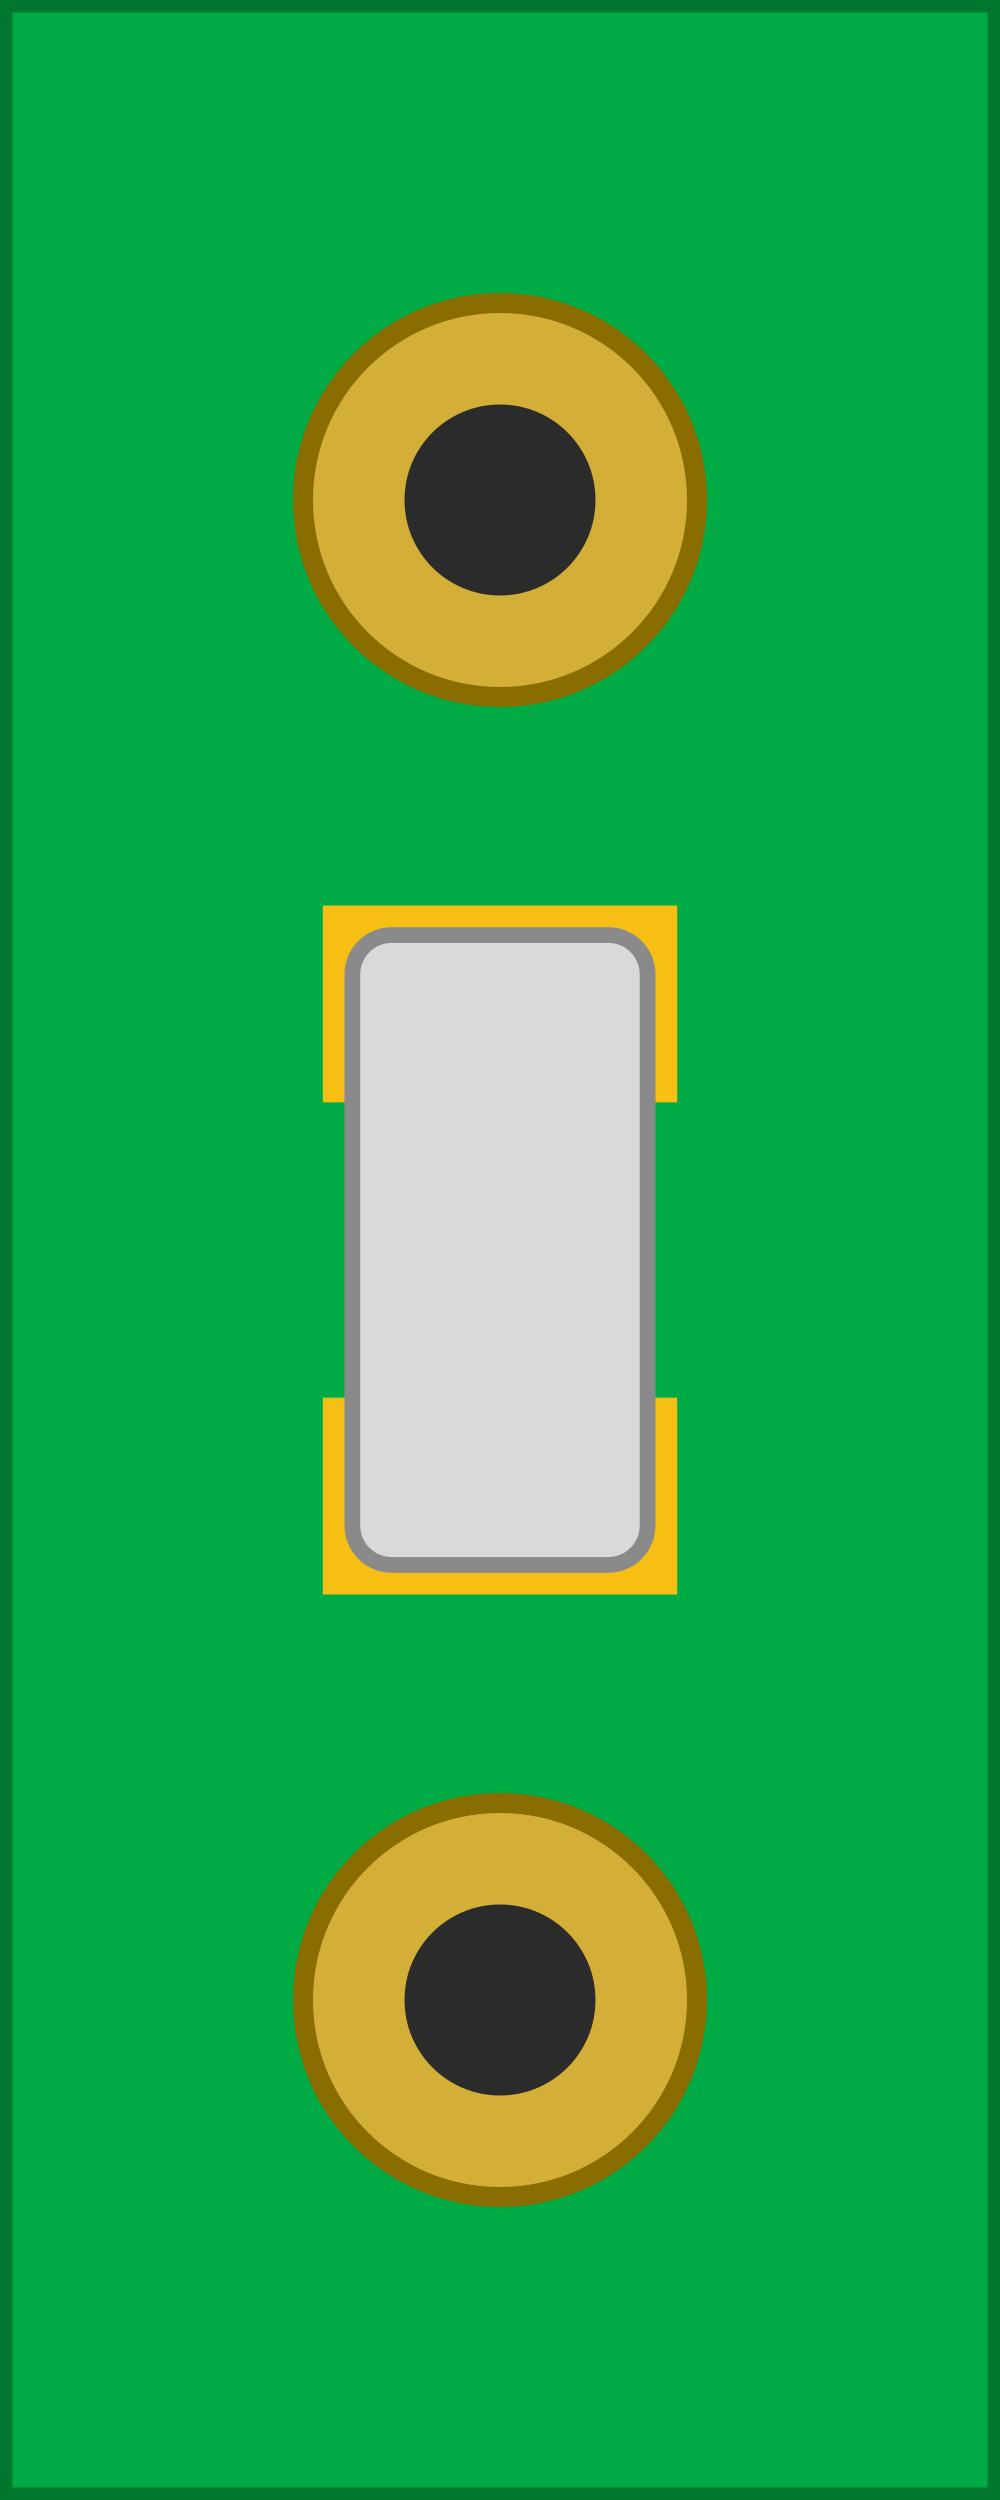
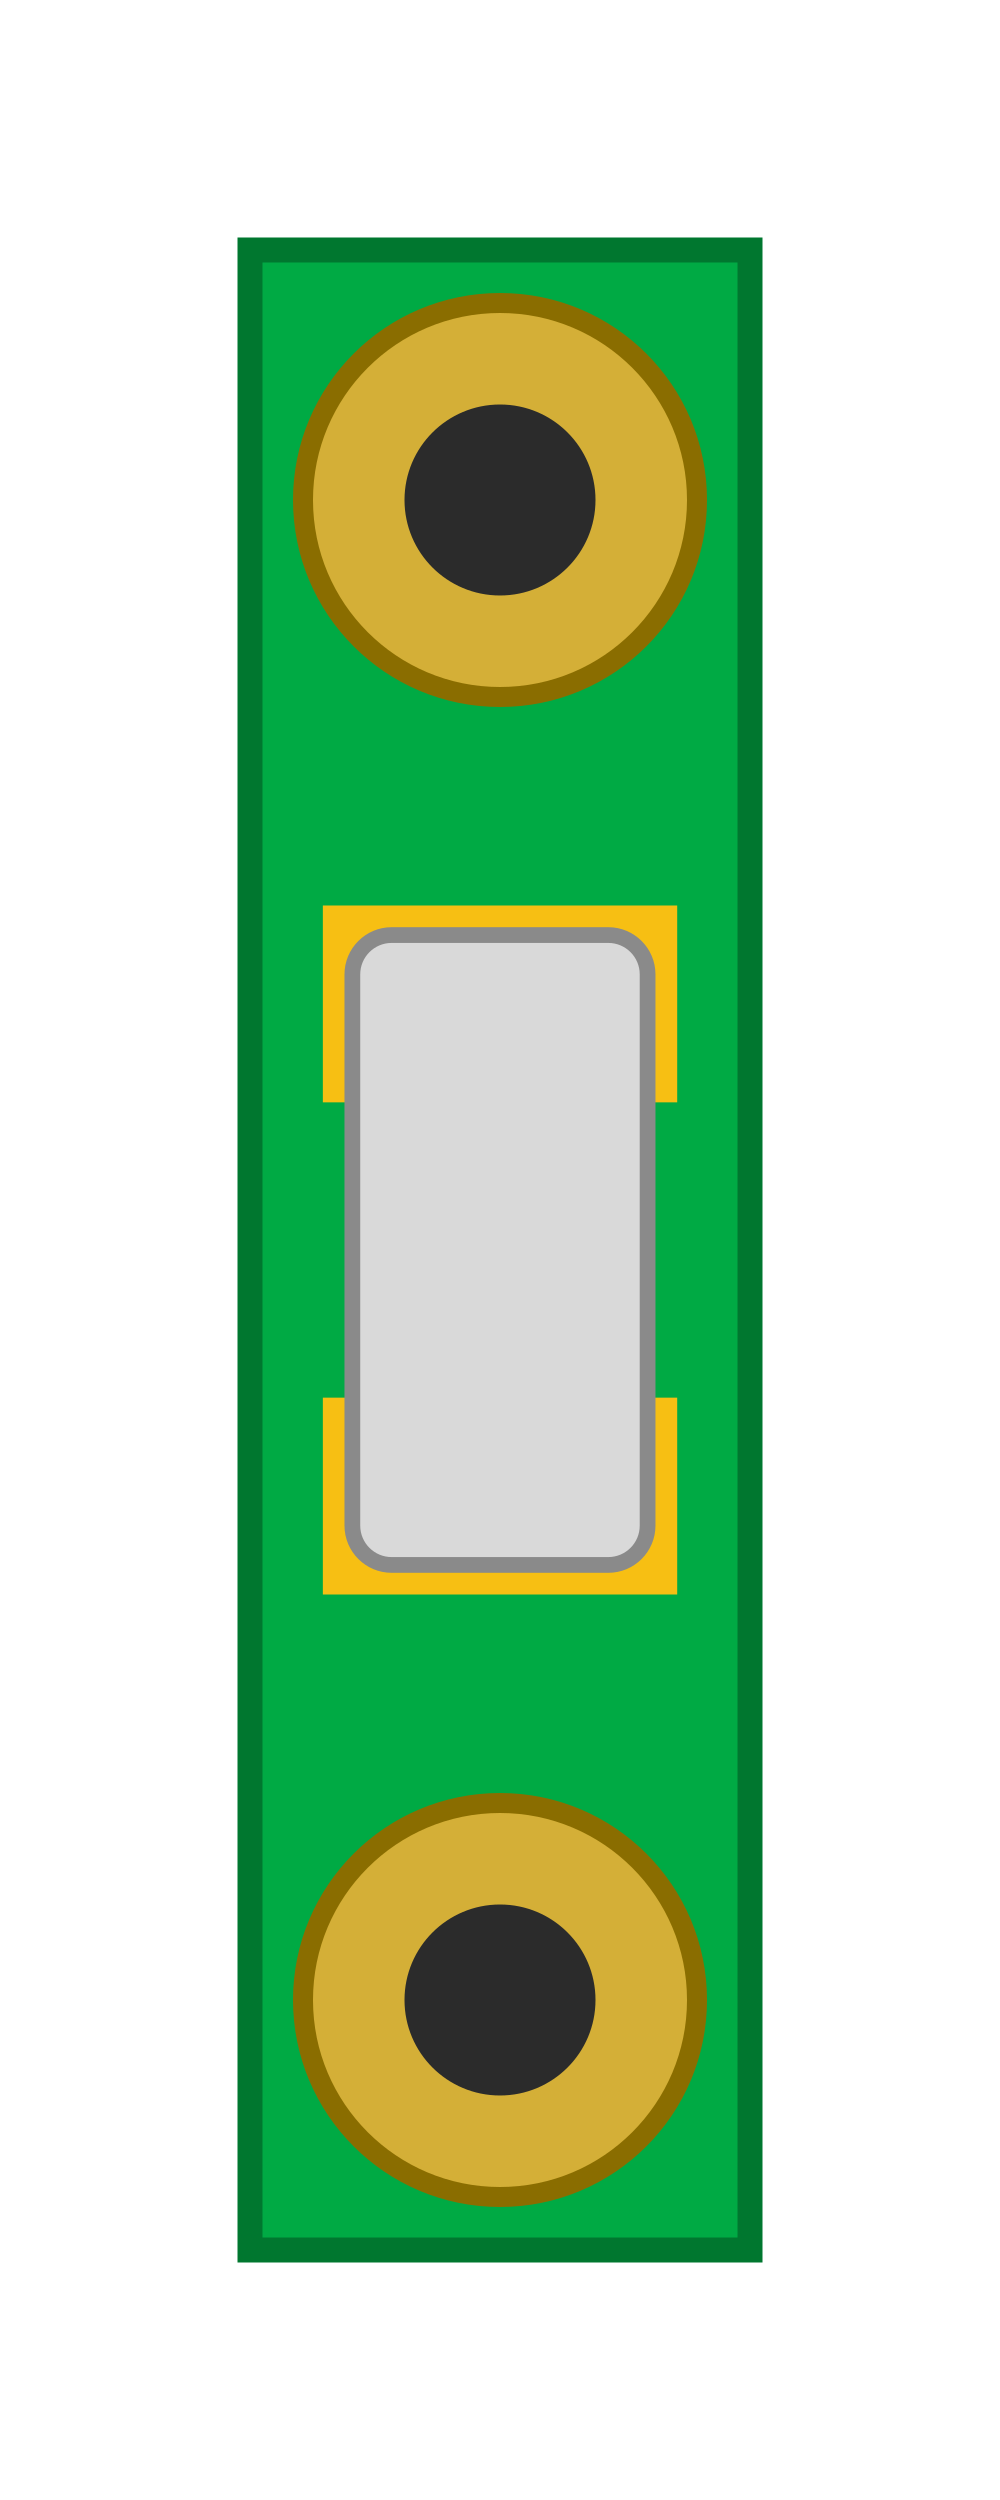
<svg xmlns="http://www.w3.org/2000/svg" width="5.08mm" height="12.70mm" viewBox="0 0 200 500">
  <g id="breadboard">
-     <rect x="0" y="0" width="200" height="500" fill="#00aa44" stroke="#00772f" stroke-width="5" />
+     <rect x="50" y="50" width="100" height="400" fill="#00aa44" stroke="#00772f" stroke-width="5" />
    <rect x="64.57" y="279.53" width="70.87" height="39.37" fill="#f7bf13" stroke="none" />
    <rect x="64.57" y="181.10" width="70.87" height="39.37" fill="#f7bf13" stroke="none" />
    <rect x="70.47" y="187.01" width="59.05" height="125.98" rx="7.87" ry="7.87" fill="#d9d9d9" stroke="#8a8a8a" stroke-width="3.15" />
    <circle id="connector0pin" cx="100.0" cy="100.0" r="39.4" fill="#d4af37" stroke="#8a6d00" stroke-width="4" />
    <circle cx="100.0" cy="100.0" r="19.1" fill="#2b2b2b" />
    <circle id="connector1pin" cx="100.0" cy="400.0" r="39.4" fill="#d4af37" stroke="#8a6d00" stroke-width="4" />
    <circle cx="100.0" cy="400.0" r="19.1" fill="#2b2b2b" />
  </g>
</svg>
